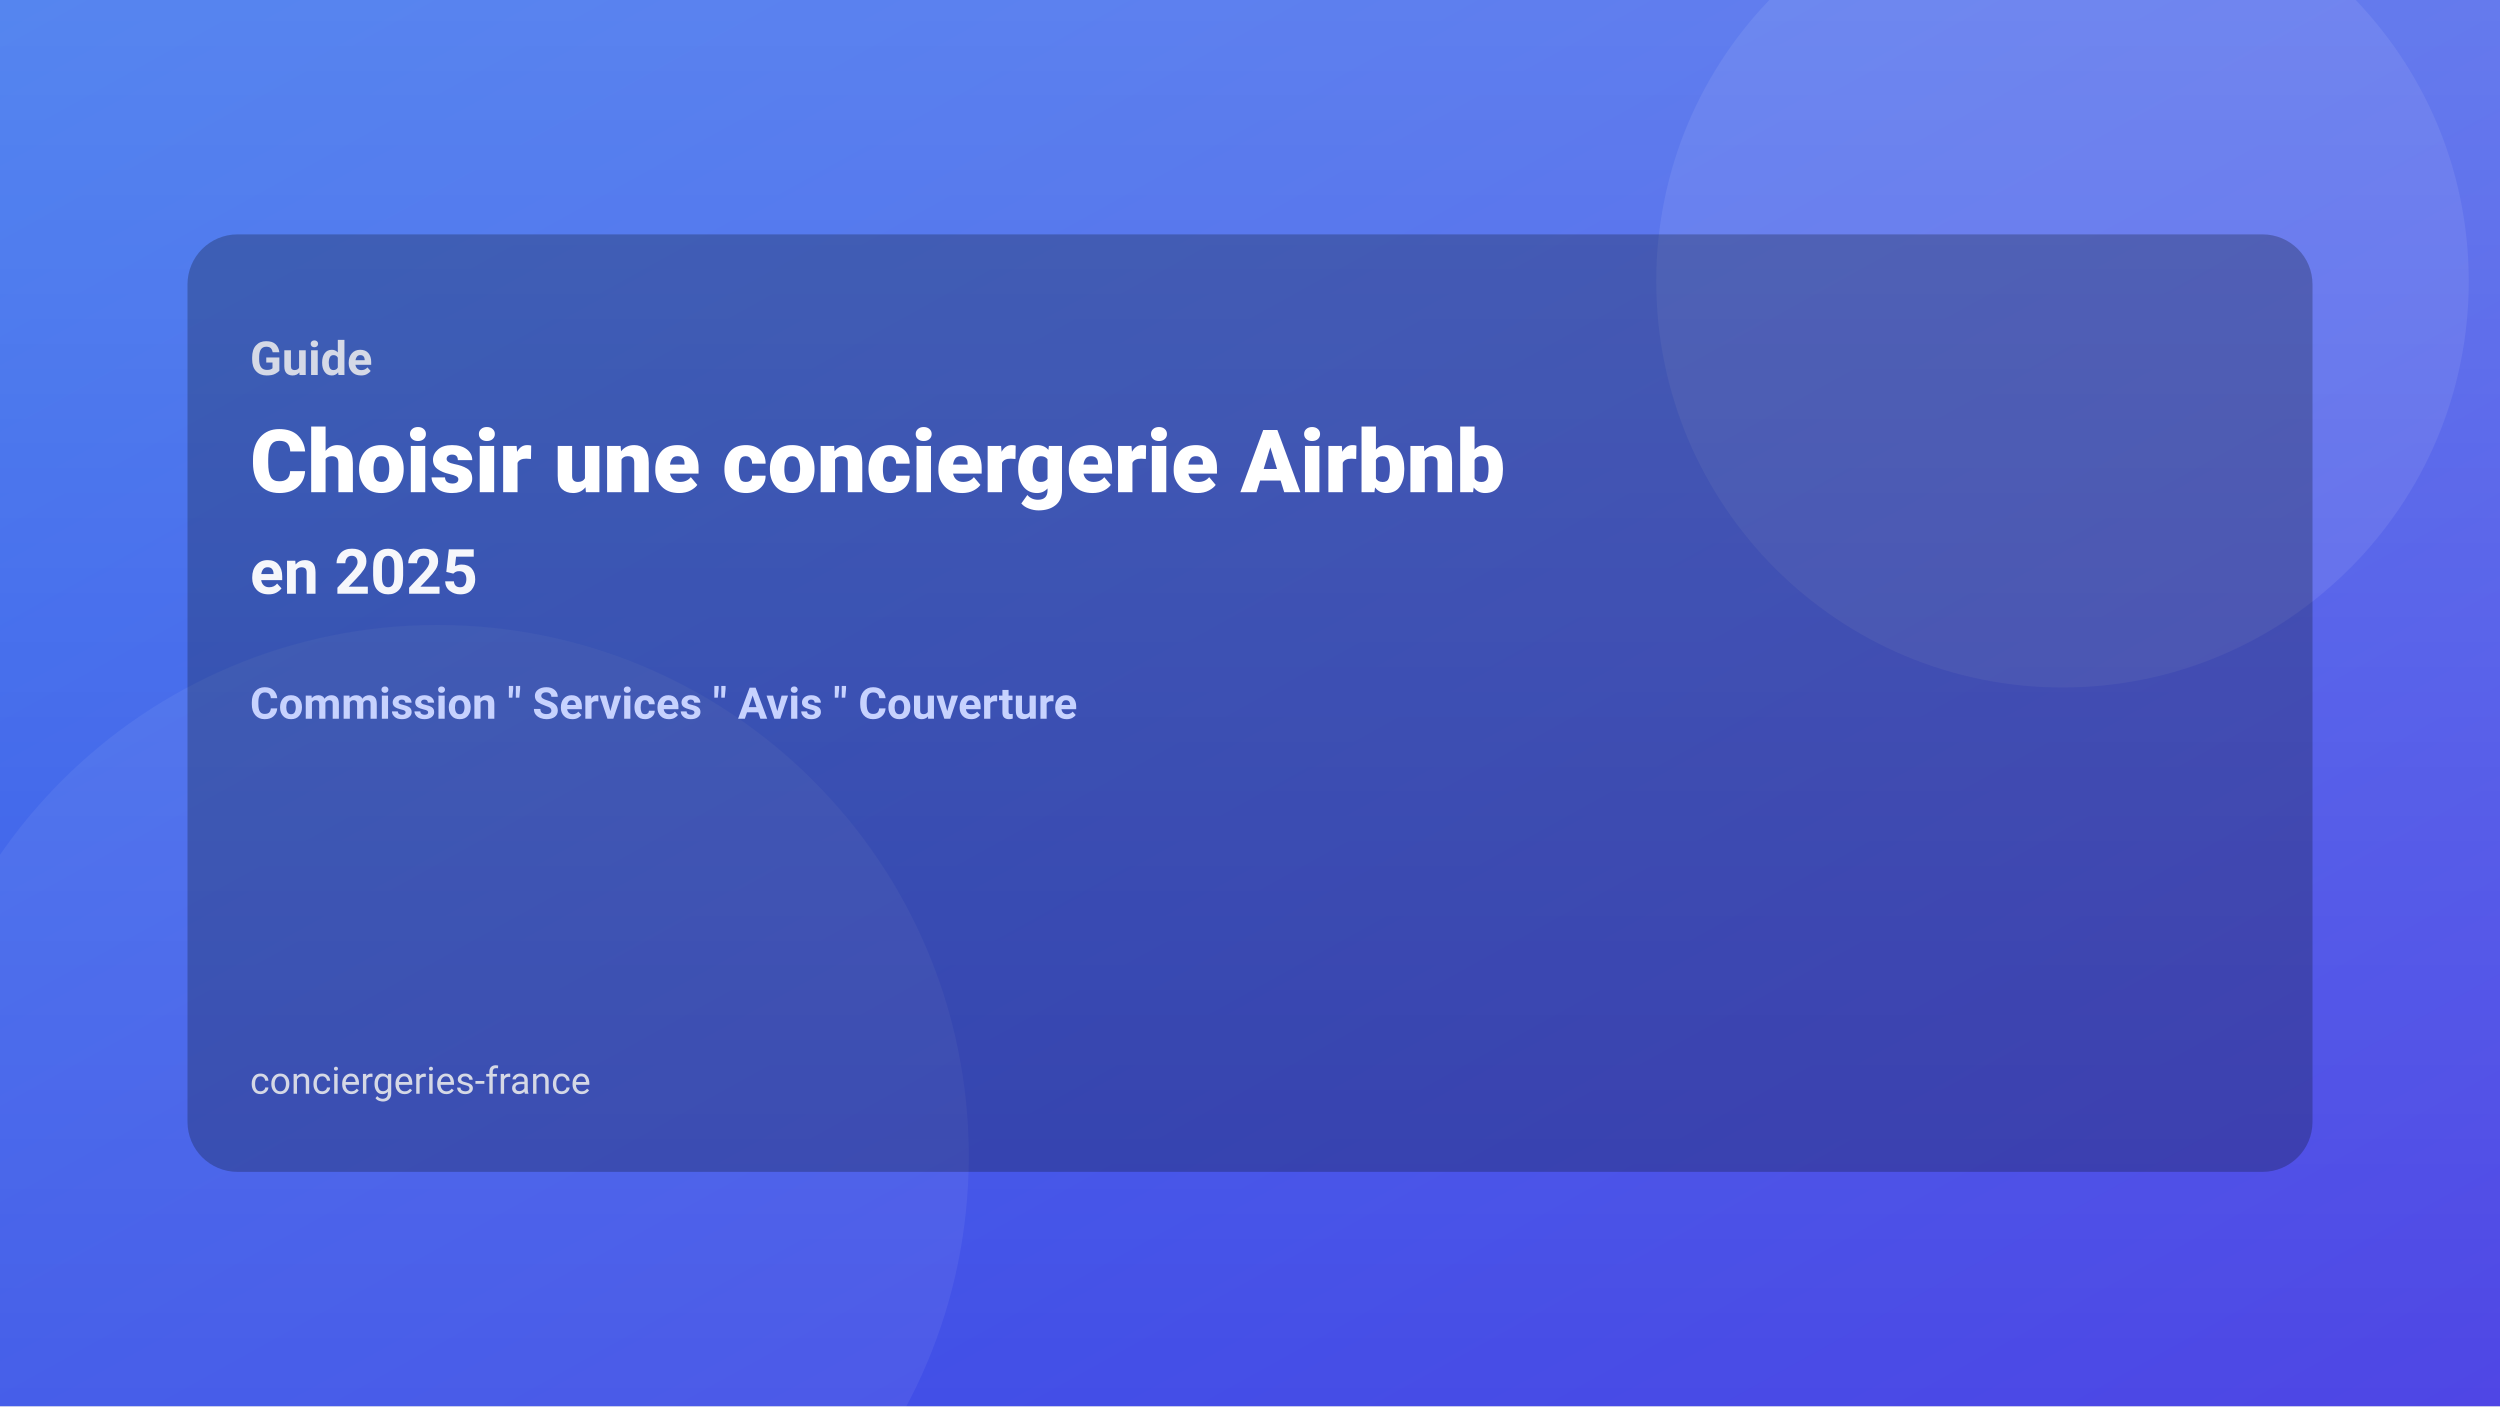
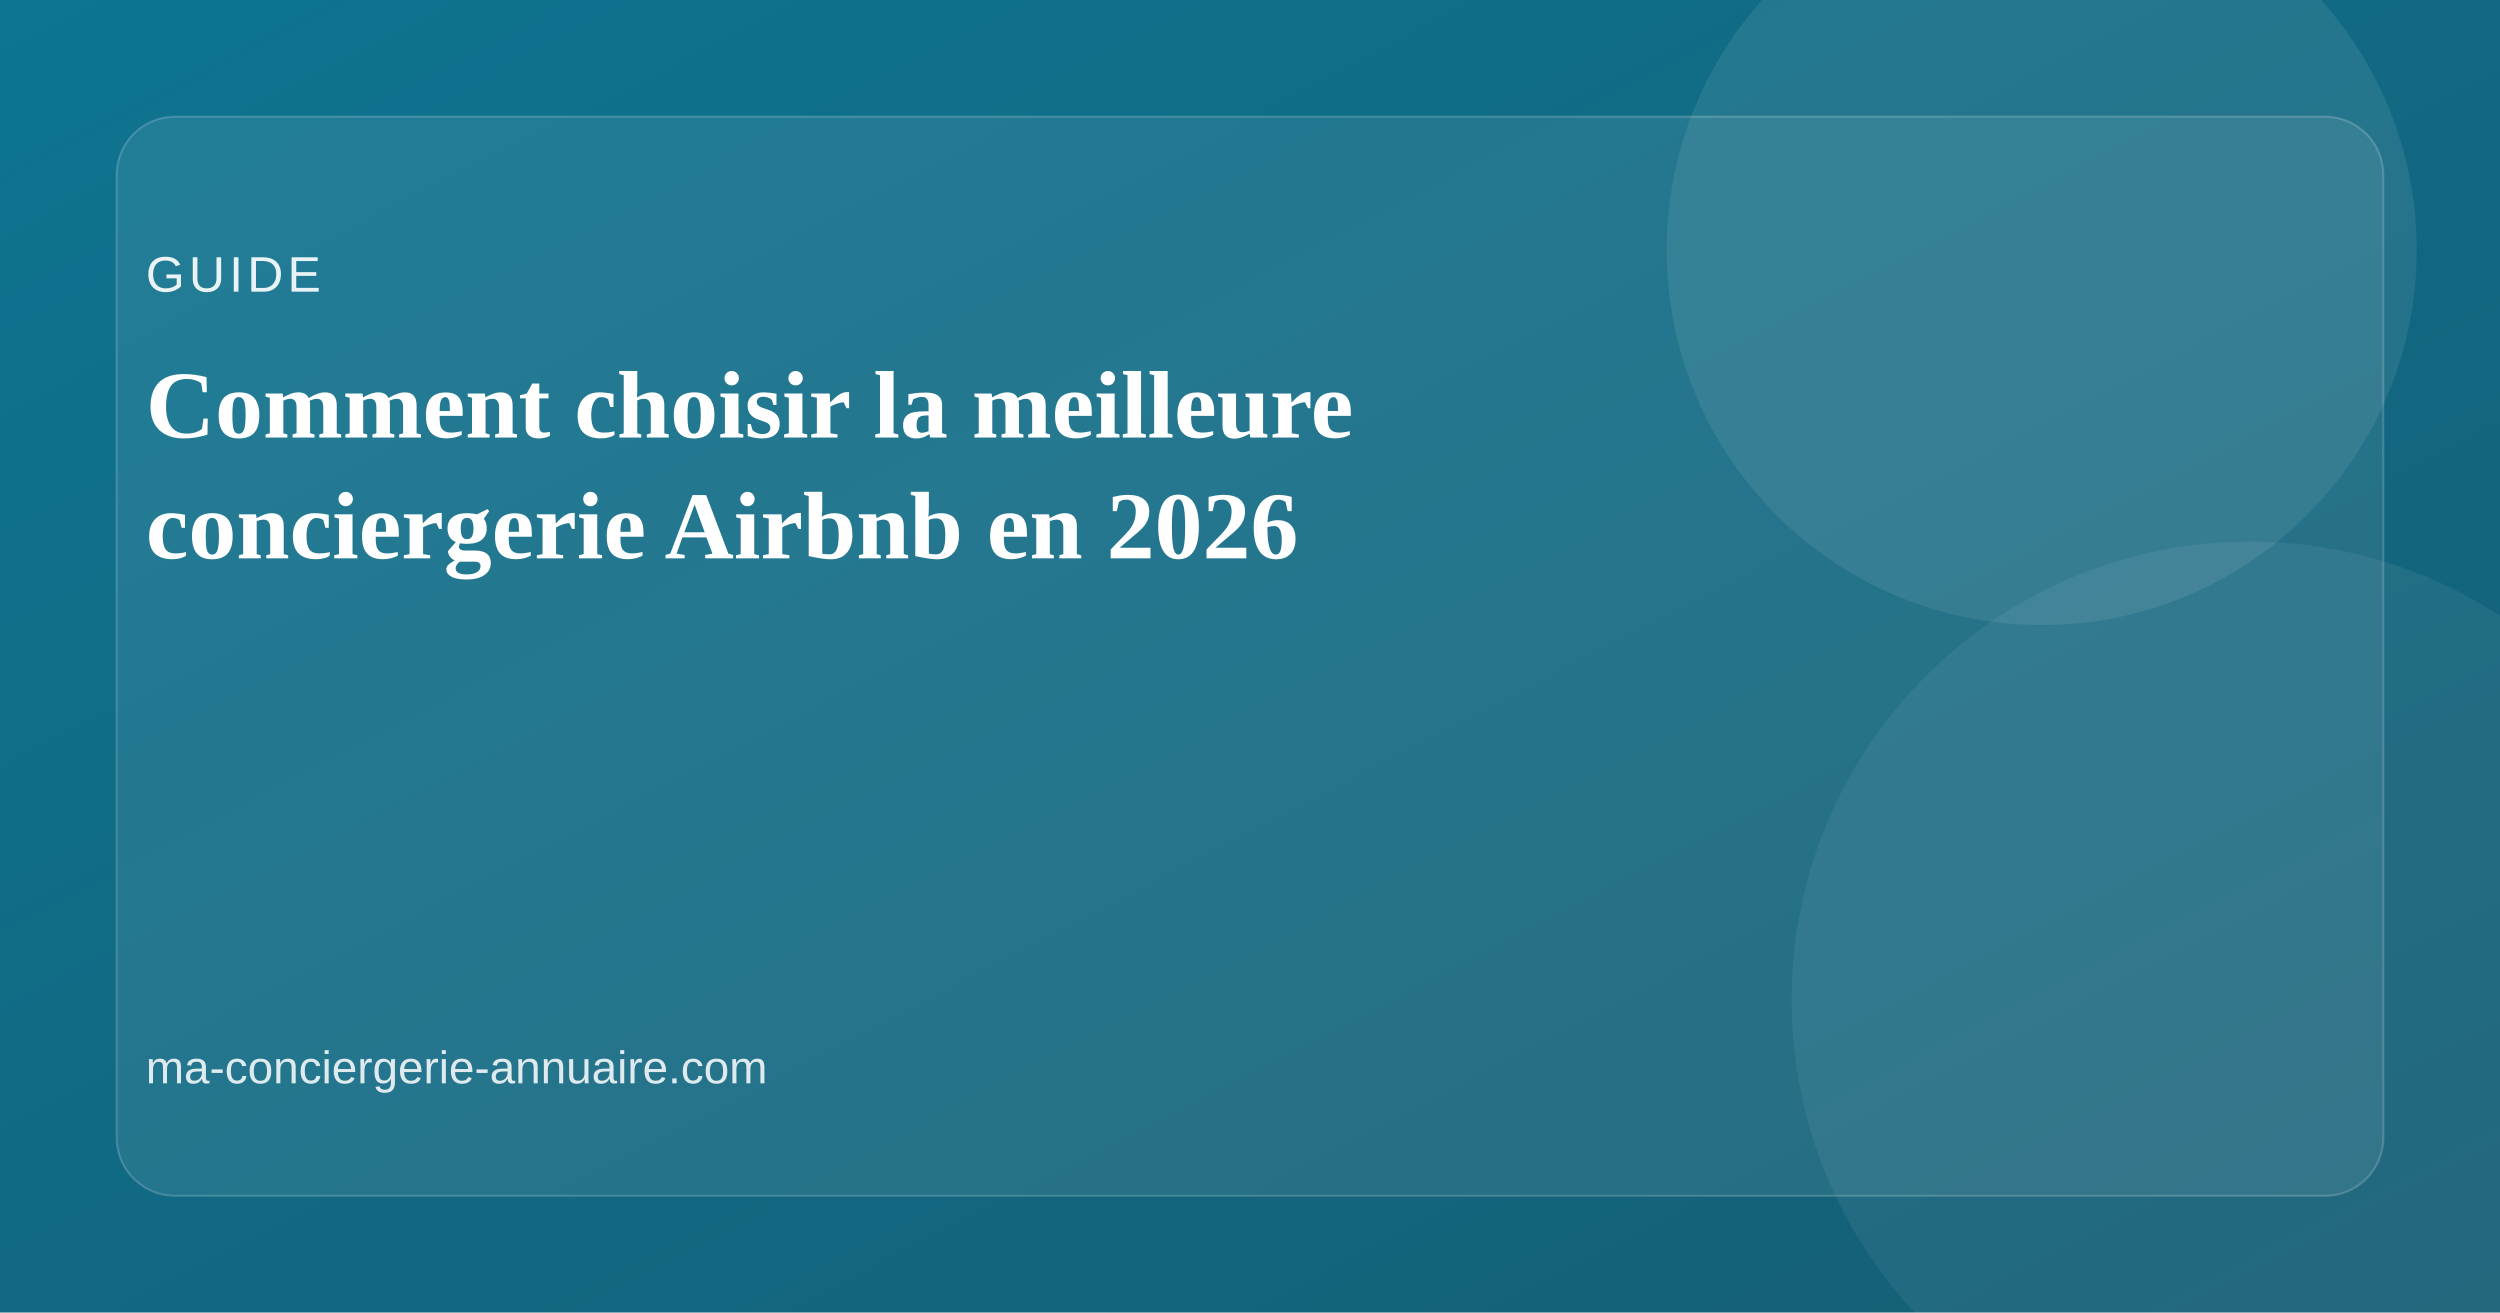
- <svg xmlns="http://www.w3.org/2000/svg" width="1600" height="900" viewBox="0 0 1600 900" role="img" aria-label="Comment choisir la meilleure conciergerie Airbnb en 2025">
+ <svg xmlns="http://www.w3.org/2000/svg" width="1200" height="630" viewBox="0 0 1200 630">
  <defs>
    <linearGradient id="bg" x1="0" y1="0" x2="1" y2="1">
-       <stop offset="0" stop-color="#2563eb" />
-       <stop offset="1" stop-color="#4f46e5" />
-     </linearGradient>
-     <linearGradient id="shine" x1="0" y1="0" x2="0" y2="1">
-       <stop offset="0" stop-color="#ffffff" stop-opacity="0.22" />
-       <stop offset="1" stop-color="#ffffff" stop-opacity="0" />
+       <stop offset="0" stop-color="#0e7490" />
+       <stop offset="1" stop-color="#155e75" />
    </linearGradient>
  </defs>
-   <rect width="1600" height="900" fill="url(#bg)" />
-   <circle cx="1320" cy="180" r="260" fill="#ffffff" opacity="0.08" />
-   <circle cx="280" cy="740" r="340" fill="#ffffff" opacity="0.06" />
-   <rect x="0" y="0" width="1600" height="900" fill="url(#shine)" />
-   <rect x="120" y="150" width="1360" height="600" rx="32" fill="#0b1220" opacity="0.28" />
-   <text x="160" y="240" fill="#e5e7eb" font-family="ui-sans-serif, system-ui, -apple-system, Segoe UI, Roboto, Arial" font-size="30" font-weight="700" opacity="0.9">
-     Guide
-   </text>
-   <text x="160" y="315" fill="#ffffff" font-family="ui-sans-serif, system-ui, -apple-system, Segoe UI, Roboto, Arial" font-size="56" font-weight="800">
-     Choisir une conciergerie Airbnb
-   </text>
-   <text x="160" y="380" fill="#ffffff" font-family="ui-sans-serif, system-ui, -apple-system, Segoe UI, Roboto, Arial" font-size="40" font-weight="700" opacity="0.95">
-     en 2025
-   </text>
-   <text x="160" y="460" fill="#c7d2fe" font-family="ui-sans-serif, system-ui, -apple-system, Segoe UI, Roboto, Arial" font-size="28" font-weight="600">
-     Commission " Services " Avis " Couverture
-   </text>
-   <text x="160" y="700" fill="#e5e7eb" font-family="ui-sans-serif, system-ui, -apple-system, Segoe UI, Roboto, Arial" font-size="24" opacity="0.9">
-     conciergeries-france
-   </text>
+   <rect width="1200" height="630" fill="url(#bg)" />
+   <circle cx="980" cy="120" r="180" fill="rgba(255,255,255,0.08)" />
+   <circle cx="1080" cy="480" r="220" fill="rgba(255,255,255,0.06)" />
+   <rect x="56" y="56" width="1088" height="518" rx="28" fill="rgba(255,255,255,0.08)" stroke="rgba(255,255,255,0.18)" />
+   <text x="70" y="140" fill="rgba(255,255,255,0.9)" font-family="system-ui,Segoe UI,Arial" font-size="24" letter-spacing="2">GUIDE</text>
+   <text x="70" y="210" fill="white" font-family="Georgia, 'Times New Roman', serif" font-size="46" font-weight="700">Comment choisir la meilleure</text>
+   <text x="70" y="268" fill="white" font-family="Georgia, 'Times New Roman', serif" font-size="46" font-weight="700">conciergerie Airbnb en 2026</text>
+   <text x="70" y="520" fill="rgba(255,255,255,0.85)" font-family="system-ui,Segoe UI,Arial" font-size="22">ma-conciergerie-annuaire.com</text>
</svg>
